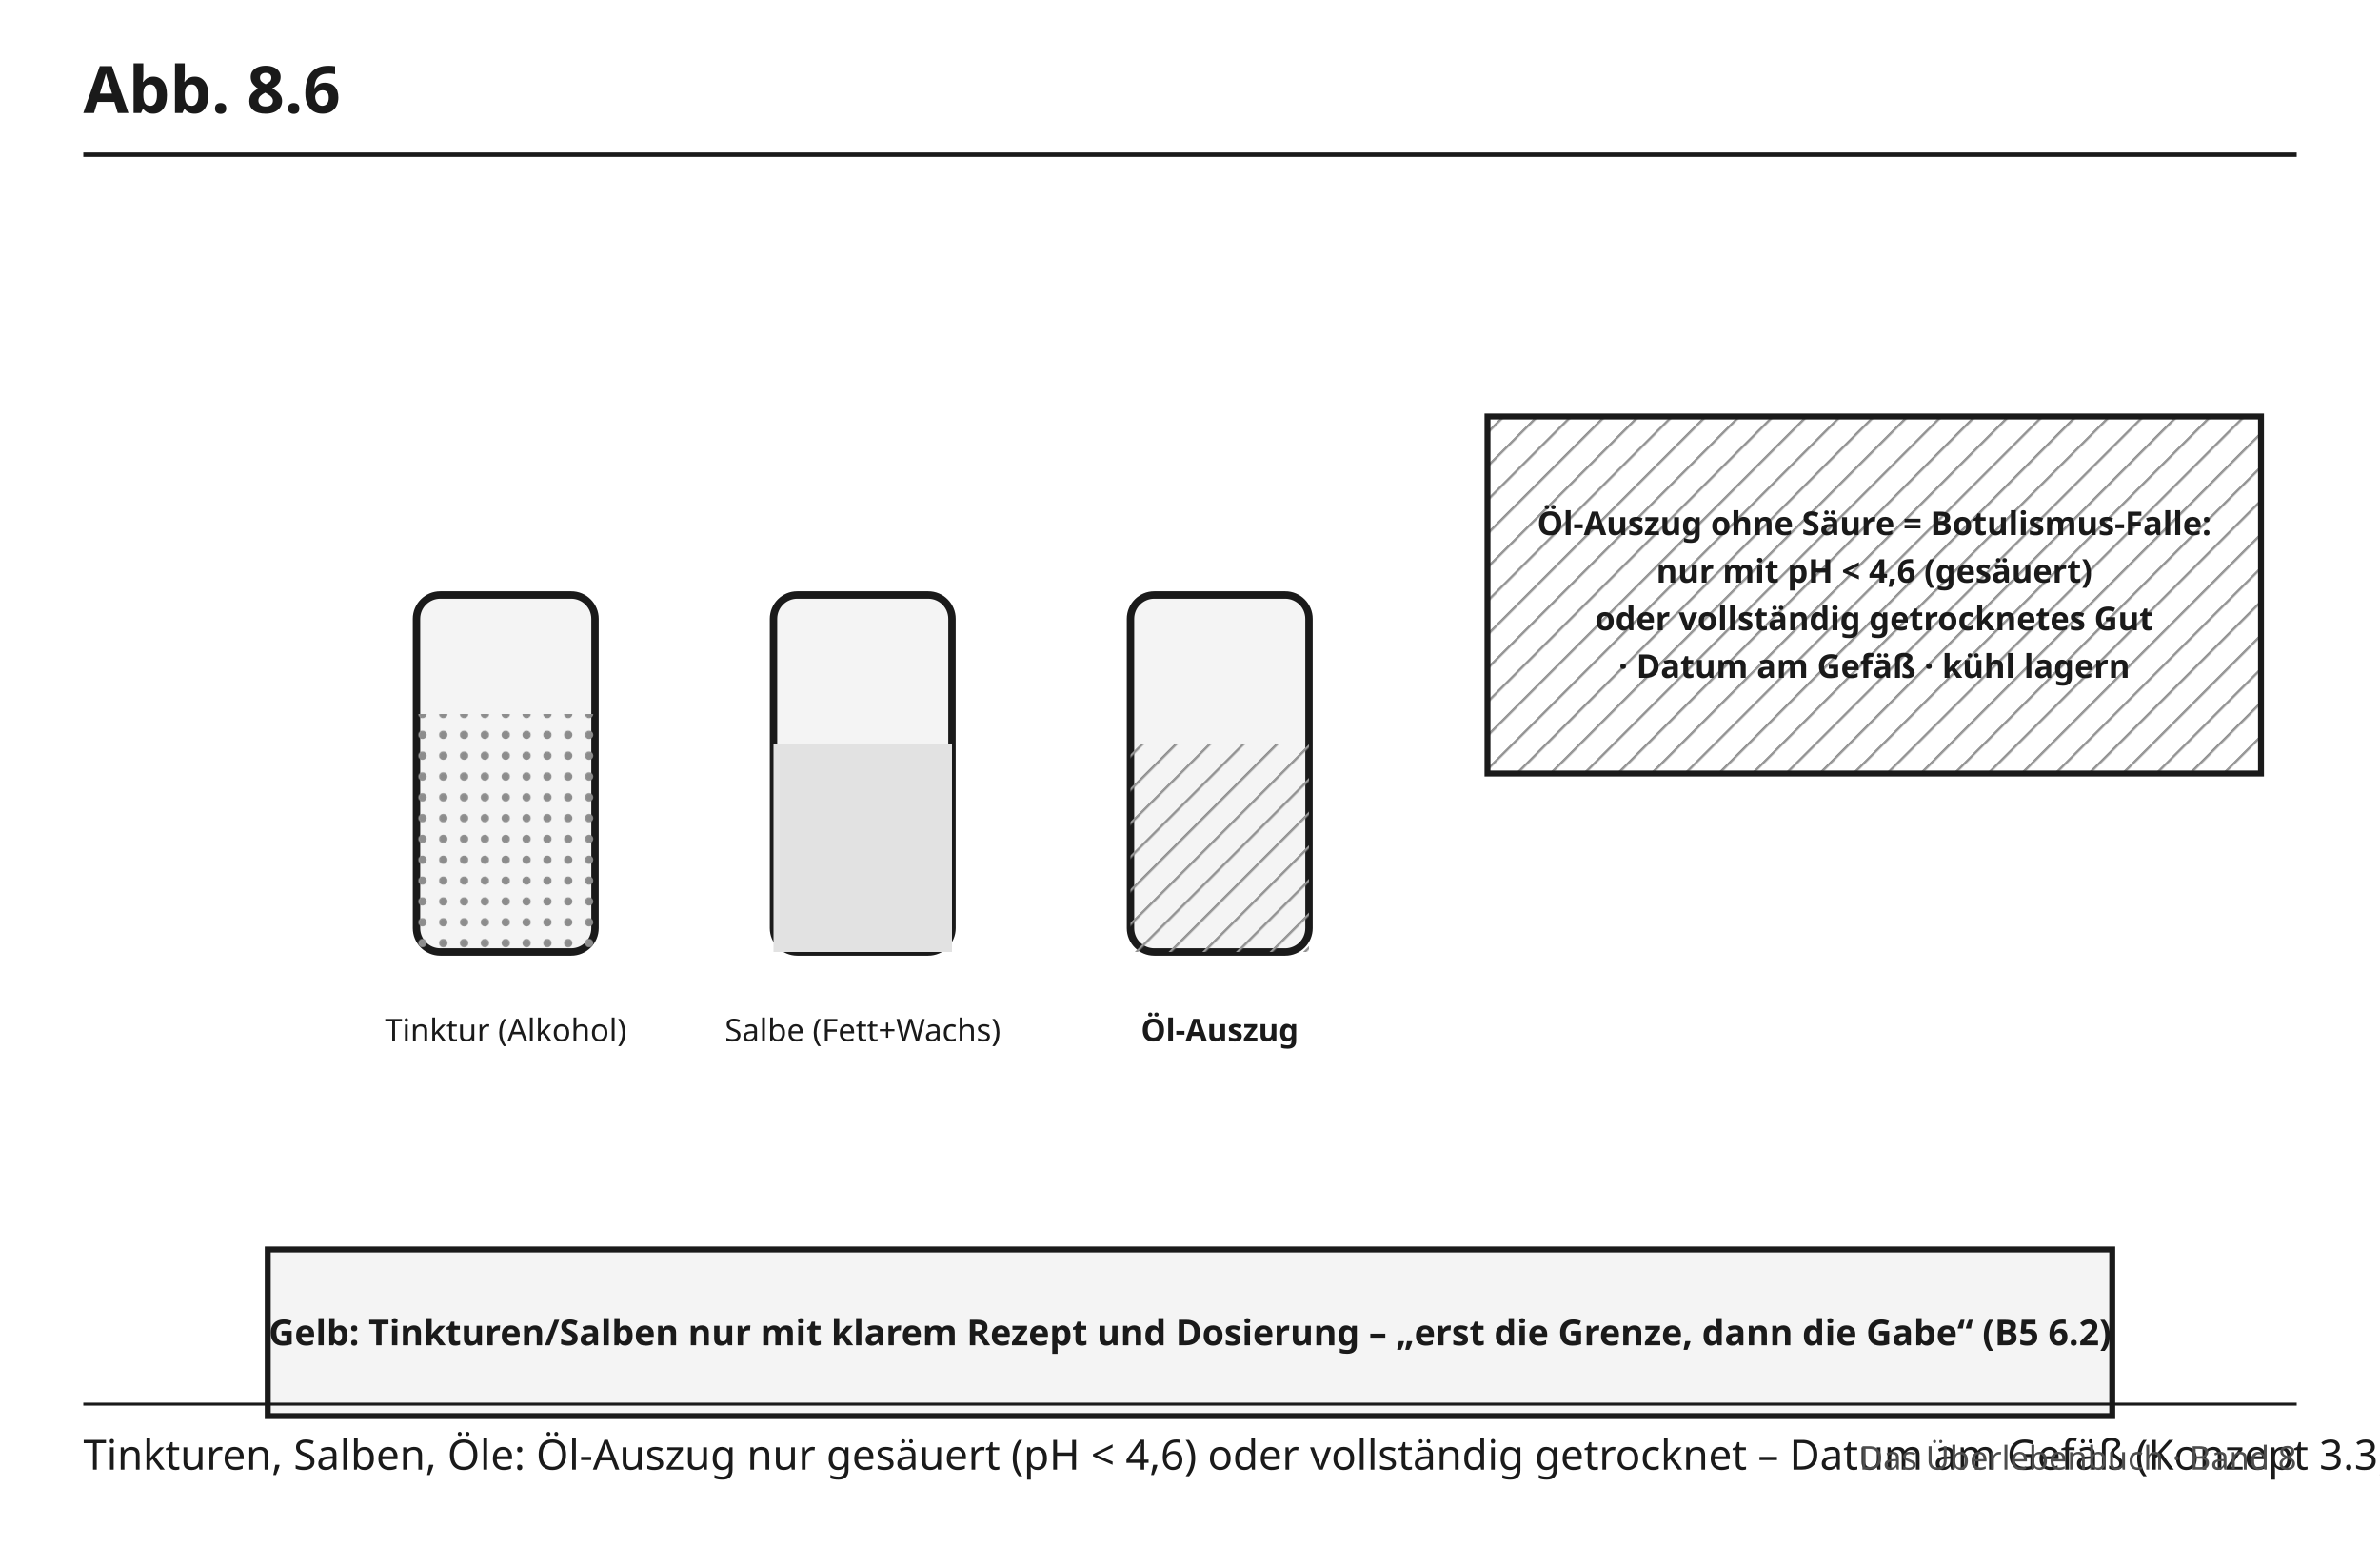
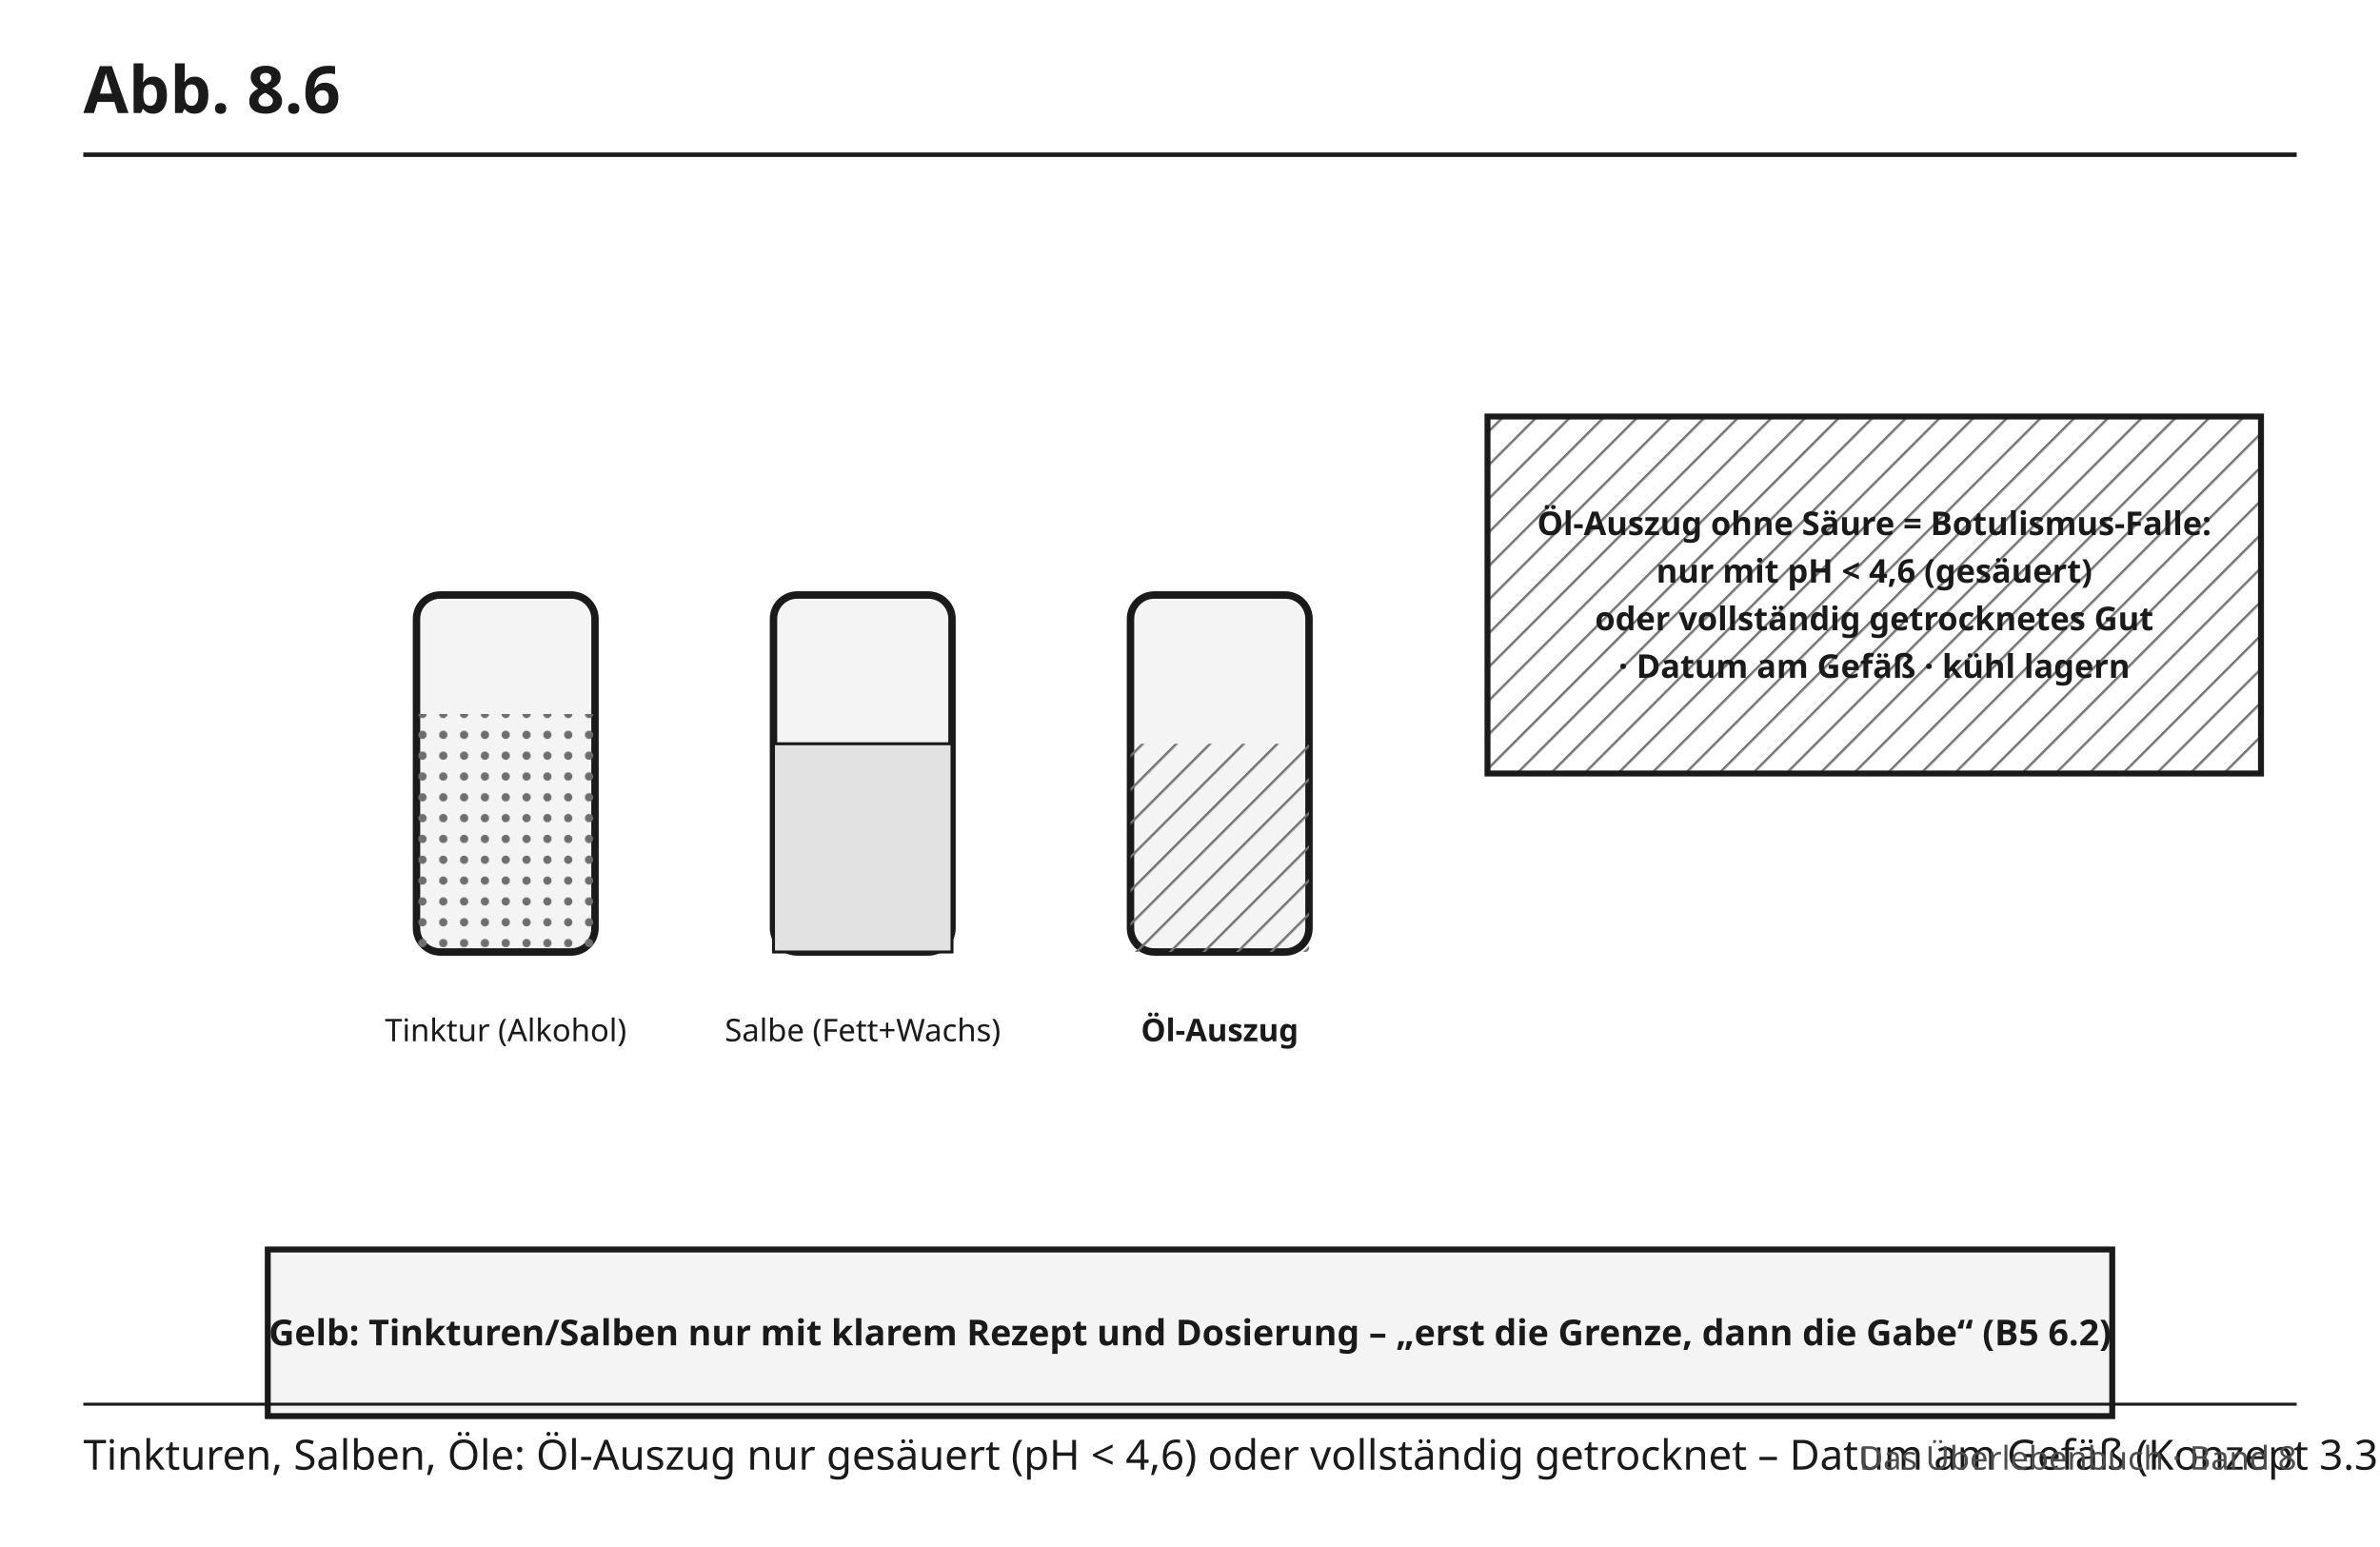
<svg xmlns="http://www.w3.org/2000/svg" viewBox="0 0 800 520" role="img" aria-label="Abb. 8.6 – Tinkturen, Salben, Öle: Öl-Auszug nur gesäuert (pH &lt; 4,6) oder vollständig getrocknet – Datum am Gefäß (Konzept 3.3, Botulismus-Verweis ).">
  <defs>
    <marker id="ah" markerWidth="10" markerHeight="8" refX="9" refY="4" orient="auto">
      <path d="M0 0 L10 4 L0 8 z" fill="#1a1a1a" />
    </marker>
    <marker id="ahs" markerWidth="10" markerHeight="8" refX="1" refY="4" orient="auto">
      <path d="M10 0 L0 4 L10 8 z" fill="#1a1a1a" />
    </marker>
    <pattern id="hatch" width="8" height="8" patternTransform="rotate(45)" patternUnits="userSpaceOnUse">
-       <line x1="0" y1="0" x2="0" y2="8" stroke="#8c8c8c" stroke-width="1.6" />
+       <line x1="0" y1="0" x2="0" y2="8" stroke="#6e6e6e" stroke-width="1.6" />
    </pattern>
    <pattern id="cross" width="8" height="8" patternUnits="userSpaceOnUse">
-       <path d="M0 0 L8 8 M8 0 L0 8" stroke="#bfbfbf" stroke-width="1" />
+       <path d="M0 0 L8 8 M8 0 L0 8" stroke="#8a8a8a" stroke-width="1" />
    </pattern>
    <pattern id="dots" width="7" height="7" patternUnits="userSpaceOnUse">
-       <circle cx="2" cy="2" r="1.4" fill="#8c8c8c" />
+       <circle cx="2" cy="2" r="1.4" fill="#6e6e6e" />
+     </pattern>
+     <pattern id="wtr" width="24" height="12" patternUnits="userSpaceOnUse">
+       <rect width="24" height="12" fill="#a8cbe4" />
+       <path d="M0 8 q 6 -5 12 0 t 12 0" fill="none" stroke="#3f6f96" stroke-width="1.4" />
    </pattern>
  </defs>
  <rect x="0" y="0" width="800" height="520" fill="#ffffff" />
  <text x="28" y="38" font-family="sans-serif" font-size="22" text-anchor="start" font-weight="bold" fill="#1a1a1a">Abb. 8.6</text>
  <line x1="28" y1="52" x2="772" y2="52" stroke="#1a1a1a" stroke-width="1.5" />
  <rect x="140" y="200" width="60" height="120" fill="#f4f4f4" stroke="#1a1a1a" stroke-width="2.5" rx="8" />
  <rect x="140" y="240" width="60" height="80" fill="url(#dots)" stroke="none" />
  <text x="170" y="350" font-family="sans-serif" font-size="10.5" text-anchor="middle" font-weight="normal" fill="#1a1a1a">Tinktur (Alkohol)</text>
  <rect x="260" y="200" width="60" height="120" fill="#f4f4f4" stroke="#1a1a1a" stroke-width="2.5" rx="8" />
-   <rect x="260" y="250" width="60" height="70" fill="#e2e2e2" stroke="none" />
+   <rect x="260" y="250" width="60" height="70" fill="#e2e2e2" stroke="#1a1a1a" stroke-width="1" />
  <text x="290" y="350" font-family="sans-serif" font-size="10.5" text-anchor="middle" font-weight="normal" fill="#1a1a1a">Salbe (Fett+Wachs)</text>
  <rect x="380" y="200" width="60" height="120" fill="#f4f4f4" stroke="#1a1a1a" stroke-width="2.5" rx="8" />
  <rect x="380" y="250" width="60" height="70" fill="url(#hatch)" stroke="none" />
  <text x="410" y="350" font-family="sans-serif" font-size="10.5" text-anchor="middle" font-weight="bold" fill="#1a1a1a">Öl-Auszug</text>
  <rect x="500" y="140" width="260" height="120" fill="url(#hatch)" stroke="#1a1a1a" stroke-width="2" />
  <text x="630" y="179.85" font-family="sans-serif" font-size="11" text-anchor="middle" font-weight="bold" fill="#1a1a1a">Öl-Auszug ohne Säure = Botulismus-Falle:</text>
  <text x="630" y="195.85" font-family="sans-serif" font-size="11" text-anchor="middle" font-weight="bold" fill="#1a1a1a">nur mit pH &lt; 4,6 (gesäuert)</text>
  <text x="630" y="211.85" font-family="sans-serif" font-size="11" text-anchor="middle" font-weight="bold" fill="#1a1a1a">oder vollständig getrocknetes Gut</text>
  <text x="630" y="227.85" font-family="sans-serif" font-size="11" text-anchor="middle" font-weight="bold" fill="#1a1a1a">· Datum am Gefäß · kühl lagern</text>
  <rect x="90" y="420" width="620" height="56" fill="#f4f4f4" stroke="#1a1a1a" stroke-width="2" />
  <text x="400" y="452.2" font-family="sans-serif" font-size="12" text-anchor="middle" font-weight="bold" fill="#1a1a1a">Gelb: Tinkturen/Salben nur mit klarem Rezept und Dosierung – „erst die Grenze, dann die Gabe“ (B5 6.2)</text>
  <line x1="28" y1="472" x2="772" y2="472" stroke="#1a1a1a" stroke-width="1" />
  <text x="28" y="494" font-family="sans-serif" font-size="14" text-anchor="start" font-weight="normal" fill="#1a1a1a">Tinkturen, Salben, Öle: Öl-Auszug nur gesäuert (pH &lt; 4,6) oder vollständig getrocknet – Datum am Gefäß (Konzept 3.3, Botulismus-Verweis ).</text>
  <text x="772" y="494" font-family="sans-serif" font-size="11" text-anchor="end" font-weight="normal" fill="#4d4d4d">Das Überlebenbuch · Band 8</text>
</svg>
